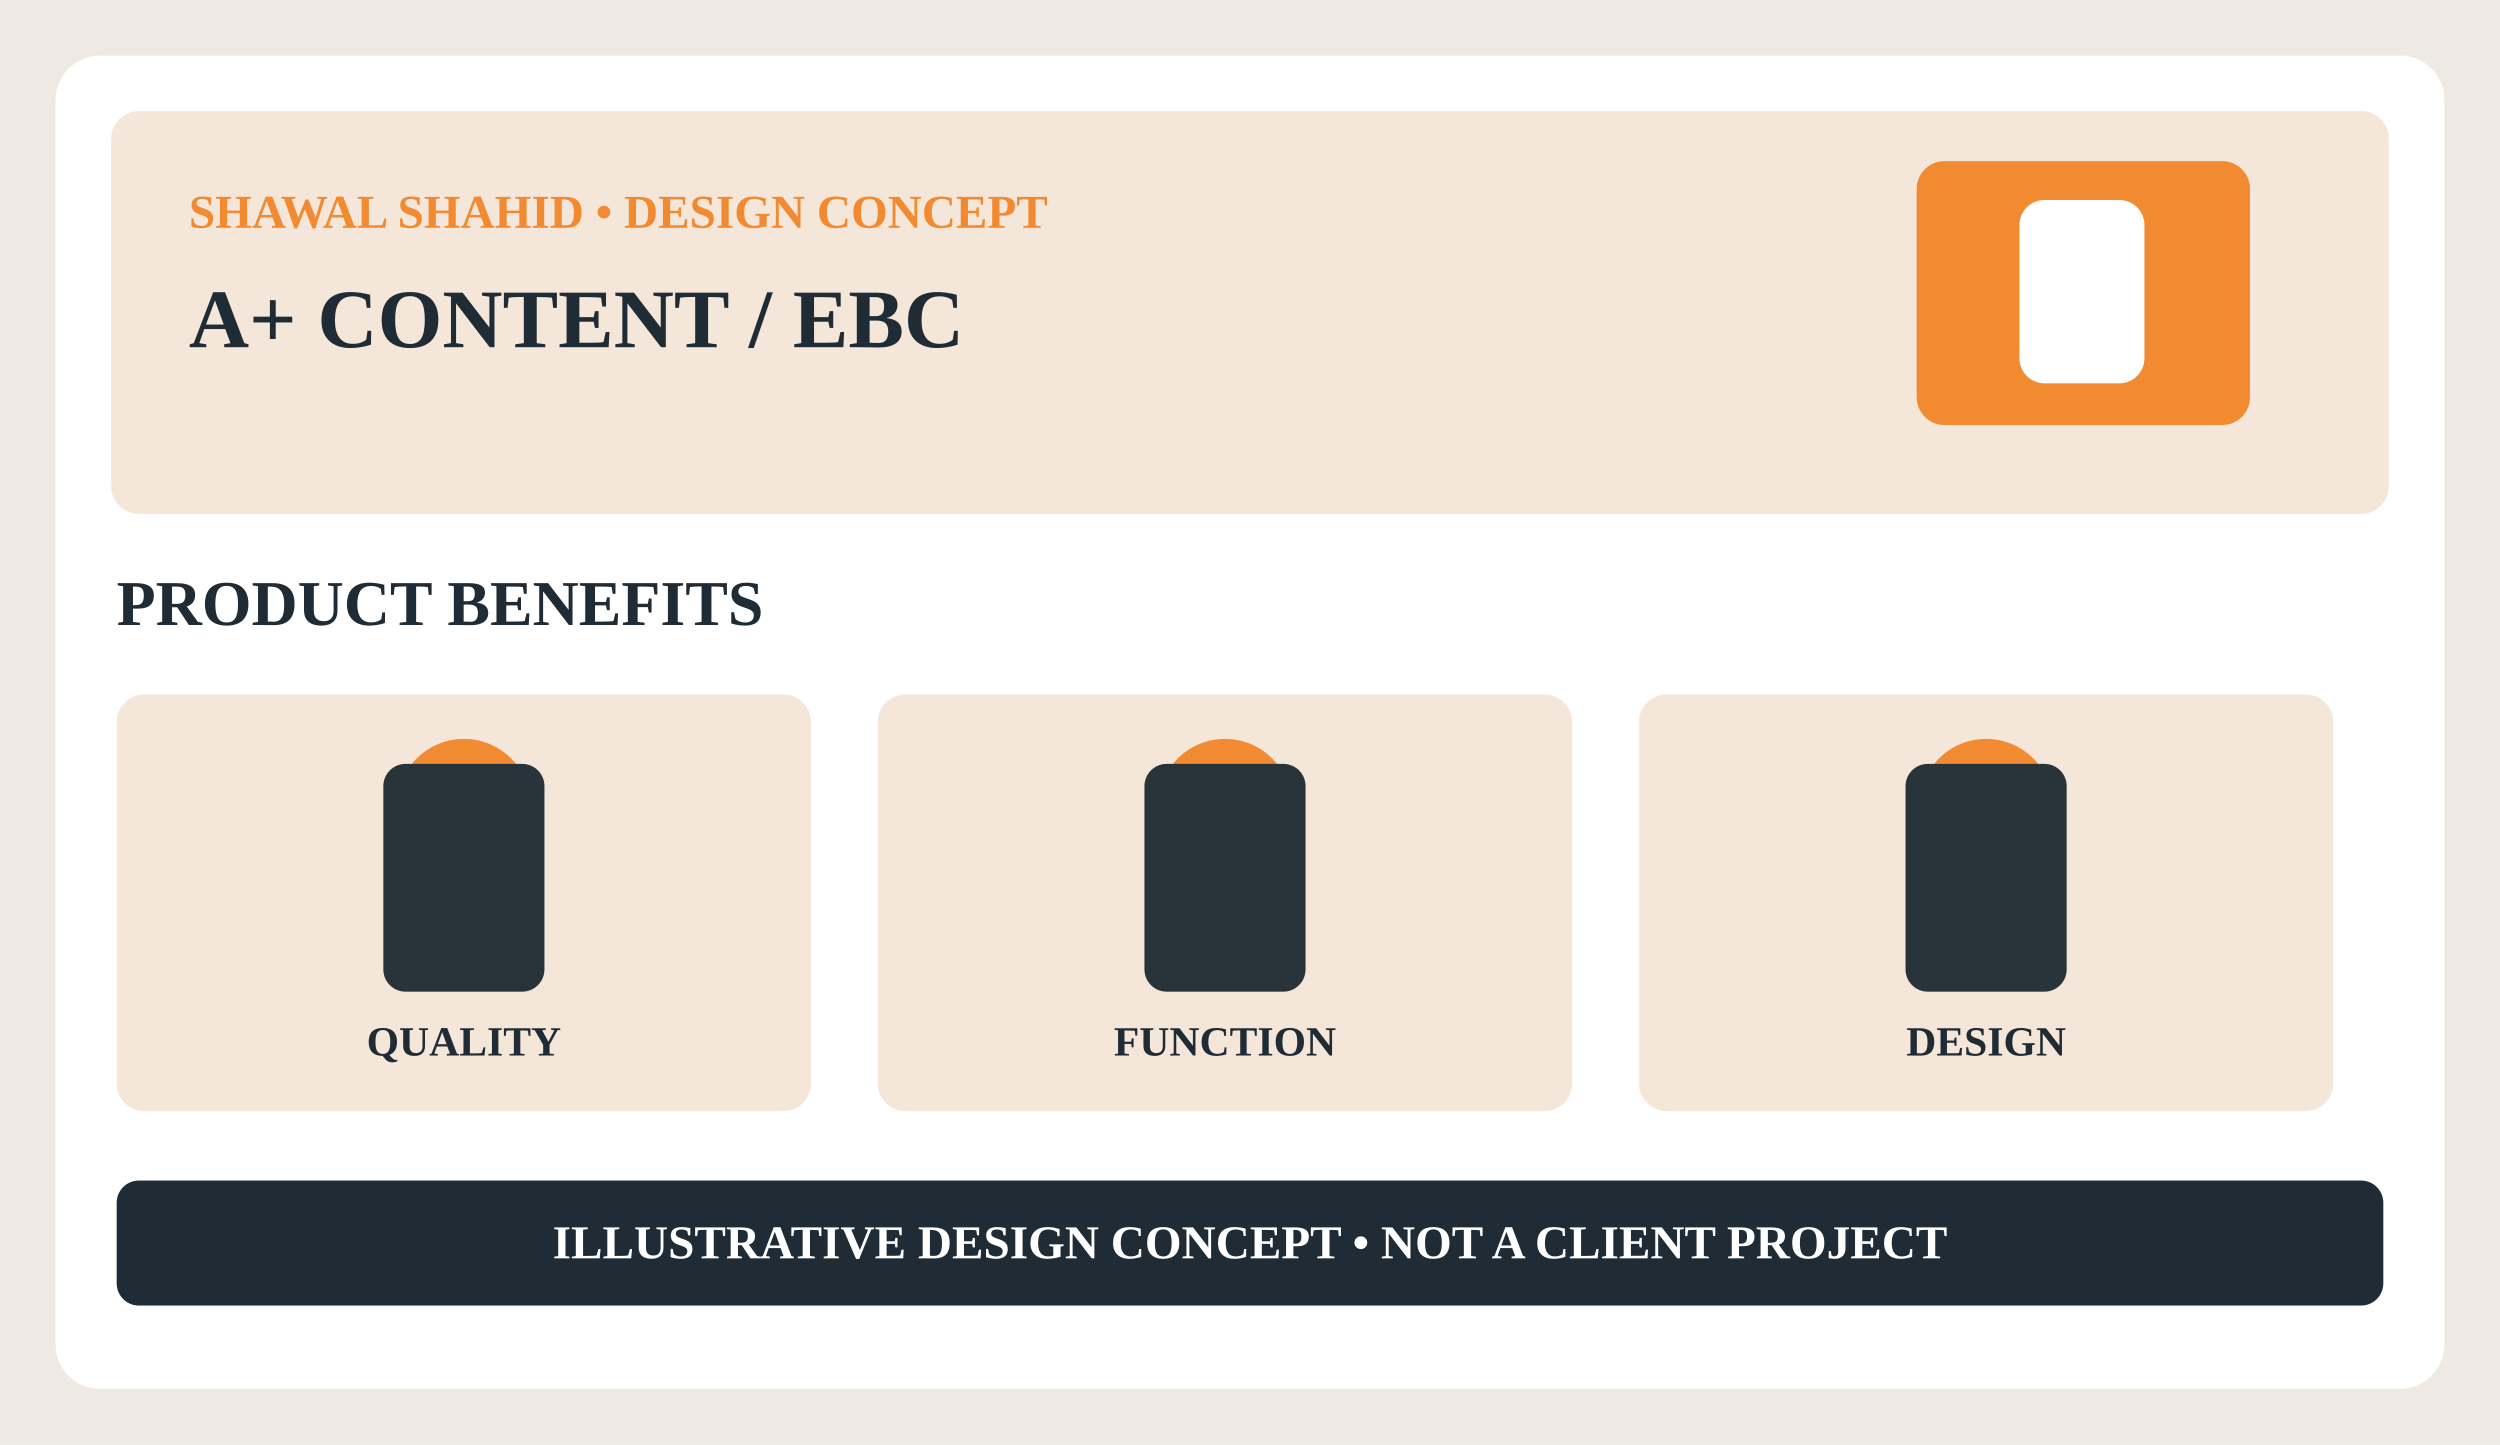
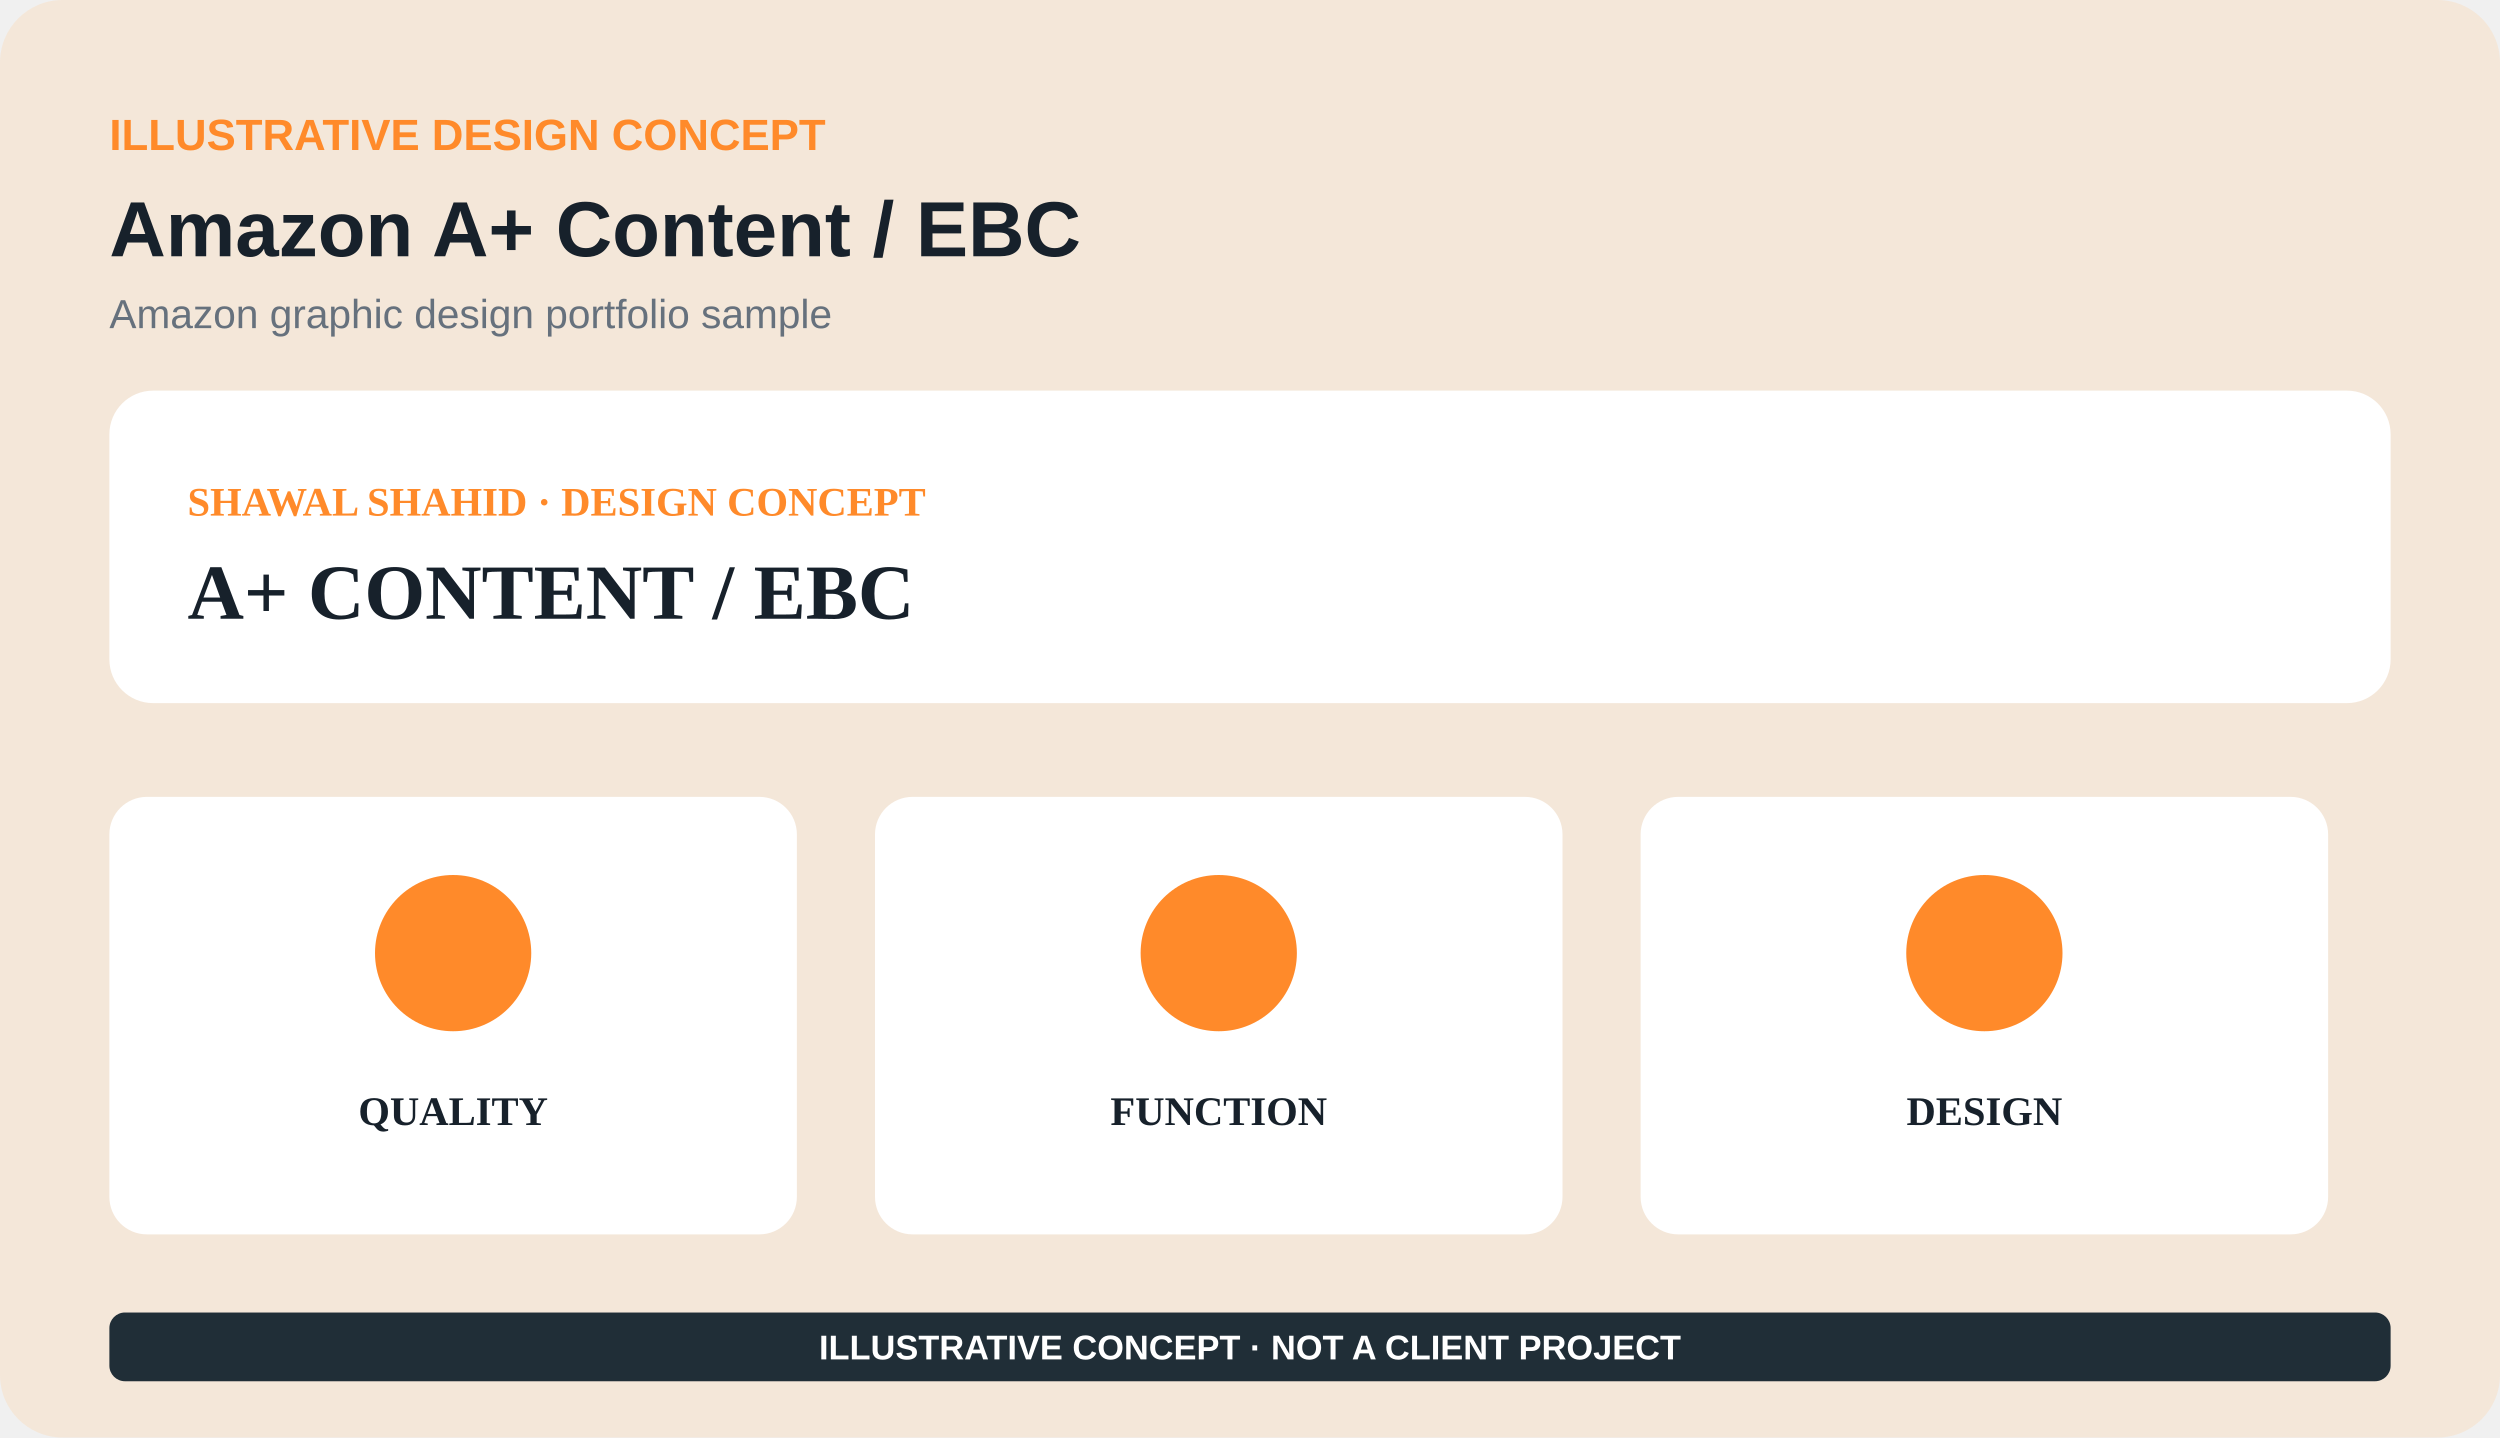
- <svg xmlns="http://www.w3.org/2000/svg" width="900" height="520" viewBox="0 0 900 520">
-   <rect width="900" height="520" fill="#eee9e2" />
-   <rect x="20" y="20" width="860" height="480" rx="16" fill="#fff" />
-   <rect x="40" y="40" width="820" height="145" rx="10" fill="#f4e7da" />
-   <text x="68" y="82" font-size="17" fill="#f28a32" font-weight="700">SHAWAL SHAHID • DESIGN CONCEPT</text>
-   <text x="68" y="125" font-size="30" fill="#202c35" font-weight="800">A+ CONTENT / EBC</text>
-   <rect x="690" y="58" width="120" height="95" rx="10" fill="#f28a32" />
-   <rect x="727" y="72" width="45" height="66" rx="9" fill="#fff" />
-   <text x="42" y="225" font-size="23" fill="#202c35" font-weight="800">PRODUCT BENEFITS</text>
-   <rect x="42" y="250" width="250" height="150" rx="10" fill="#f4e7da" />
-   <circle cx="167" cy="290" r="24" fill="#f28a32" />
-   <rect x="138" y="275" width="58" height="82" rx="8" fill="#29333a" />
-   <text x="167" y="380" font-size="15" text-anchor="middle" fill="#202c35" font-weight="800">QUALITY</text>
-   <rect x="316" y="250" width="250" height="150" rx="10" fill="#f4e7da" />
-   <circle cx="441" cy="290" r="24" fill="#f28a32" />
-   <rect x="412" y="275" width="58" height="82" rx="8" fill="#29333a" />
-   <text x="441" y="380" font-size="15" text-anchor="middle" fill="#202c35" font-weight="800">FUNCTION</text>
-   <rect x="590" y="250" width="250" height="150" rx="10" fill="#f4e7da" />
-   <circle cx="715" cy="290" r="24" fill="#f28a32" />
-   <rect x="686" y="275" width="58" height="82" rx="8" fill="#29333a" />
-   <text x="715" y="380" font-size="15" text-anchor="middle" fill="#202c35" font-weight="800">DESIGN</text>
-   <rect x="42" y="425" width="816" height="45" rx="8" fill="#202c35" />
-   <text x="450" y="453" font-size="17" fill="#fff" text-anchor="middle" font-weight="700">ILLUSTRATIVE DESIGN CONCEPT • NOT A CLIENT PROJECT</text>
+ <svg xmlns="http://www.w3.org/2000/svg" viewBox="0 0 800 460">
+   <rect width="800" height="460" rx="20" fill="#f4e7d9" />
+   <text x="35" y="48" font-family="Arial" font-size="14" fill="#ff8a2a" font-weight="bold">ILLUSTRATIVE DESIGN CONCEPT</text>
+   <text x="35" y="82" font-family="Arial" font-size="25" fill="#17212b" font-weight="bold">Amazon A+ Content / EBC</text>
+   <text x="35" y="105" font-family="Arial" font-size="13" fill="#66717d">Amazon graphic design portfolio sample</text>
+   <rect x="35" y="125" width="730" height="100" rx="14" fill="#fff" />
+   <text x="60" y="165" font-size="13" fill="#ff8a2a" font-weight="bold">SHAWAL SHAHID · DESIGN CONCEPT</text>
+   <text x="60" y="198" font-size="25" fill="#17212b" font-weight="bold">A+ CONTENT / EBC</text>
+   <rect x="35" y="255" width="220" height="140" rx="12" fill="#fff" />
+   <circle cx="145" cy="305" r="25" fill="#ff8a2a" />
+   <text x="145" y="360" font-size="13" fill="#17212b" text-anchor="middle" font-weight="bold">QUALITY</text>
+   <rect x="280" y="255" width="220" height="140" rx="12" fill="#fff" />
+   <circle cx="390" cy="305" r="25" fill="#ff8a2a" />
+   <text x="390" y="360" font-size="13" fill="#17212b" text-anchor="middle" font-weight="bold">FUNCTION</text>
+   <rect x="525" y="255" width="220" height="140" rx="12" fill="#fff" />
+   <circle cx="635" cy="305" r="25" fill="#ff8a2a" />
+   <text x="635" y="360" font-size="13" fill="#17212b" text-anchor="middle" font-weight="bold">DESIGN</text>
+   <rect x="35" y="420" width="730" height="22" rx="5" fill="#202e37" />
+   <text x="400" y="435" font-family="Arial" font-size="11" fill="#fff" text-anchor="middle" font-weight="bold">ILLUSTRATIVE CONCEPT · NOT A CLIENT PROJECT</text>
</svg>
